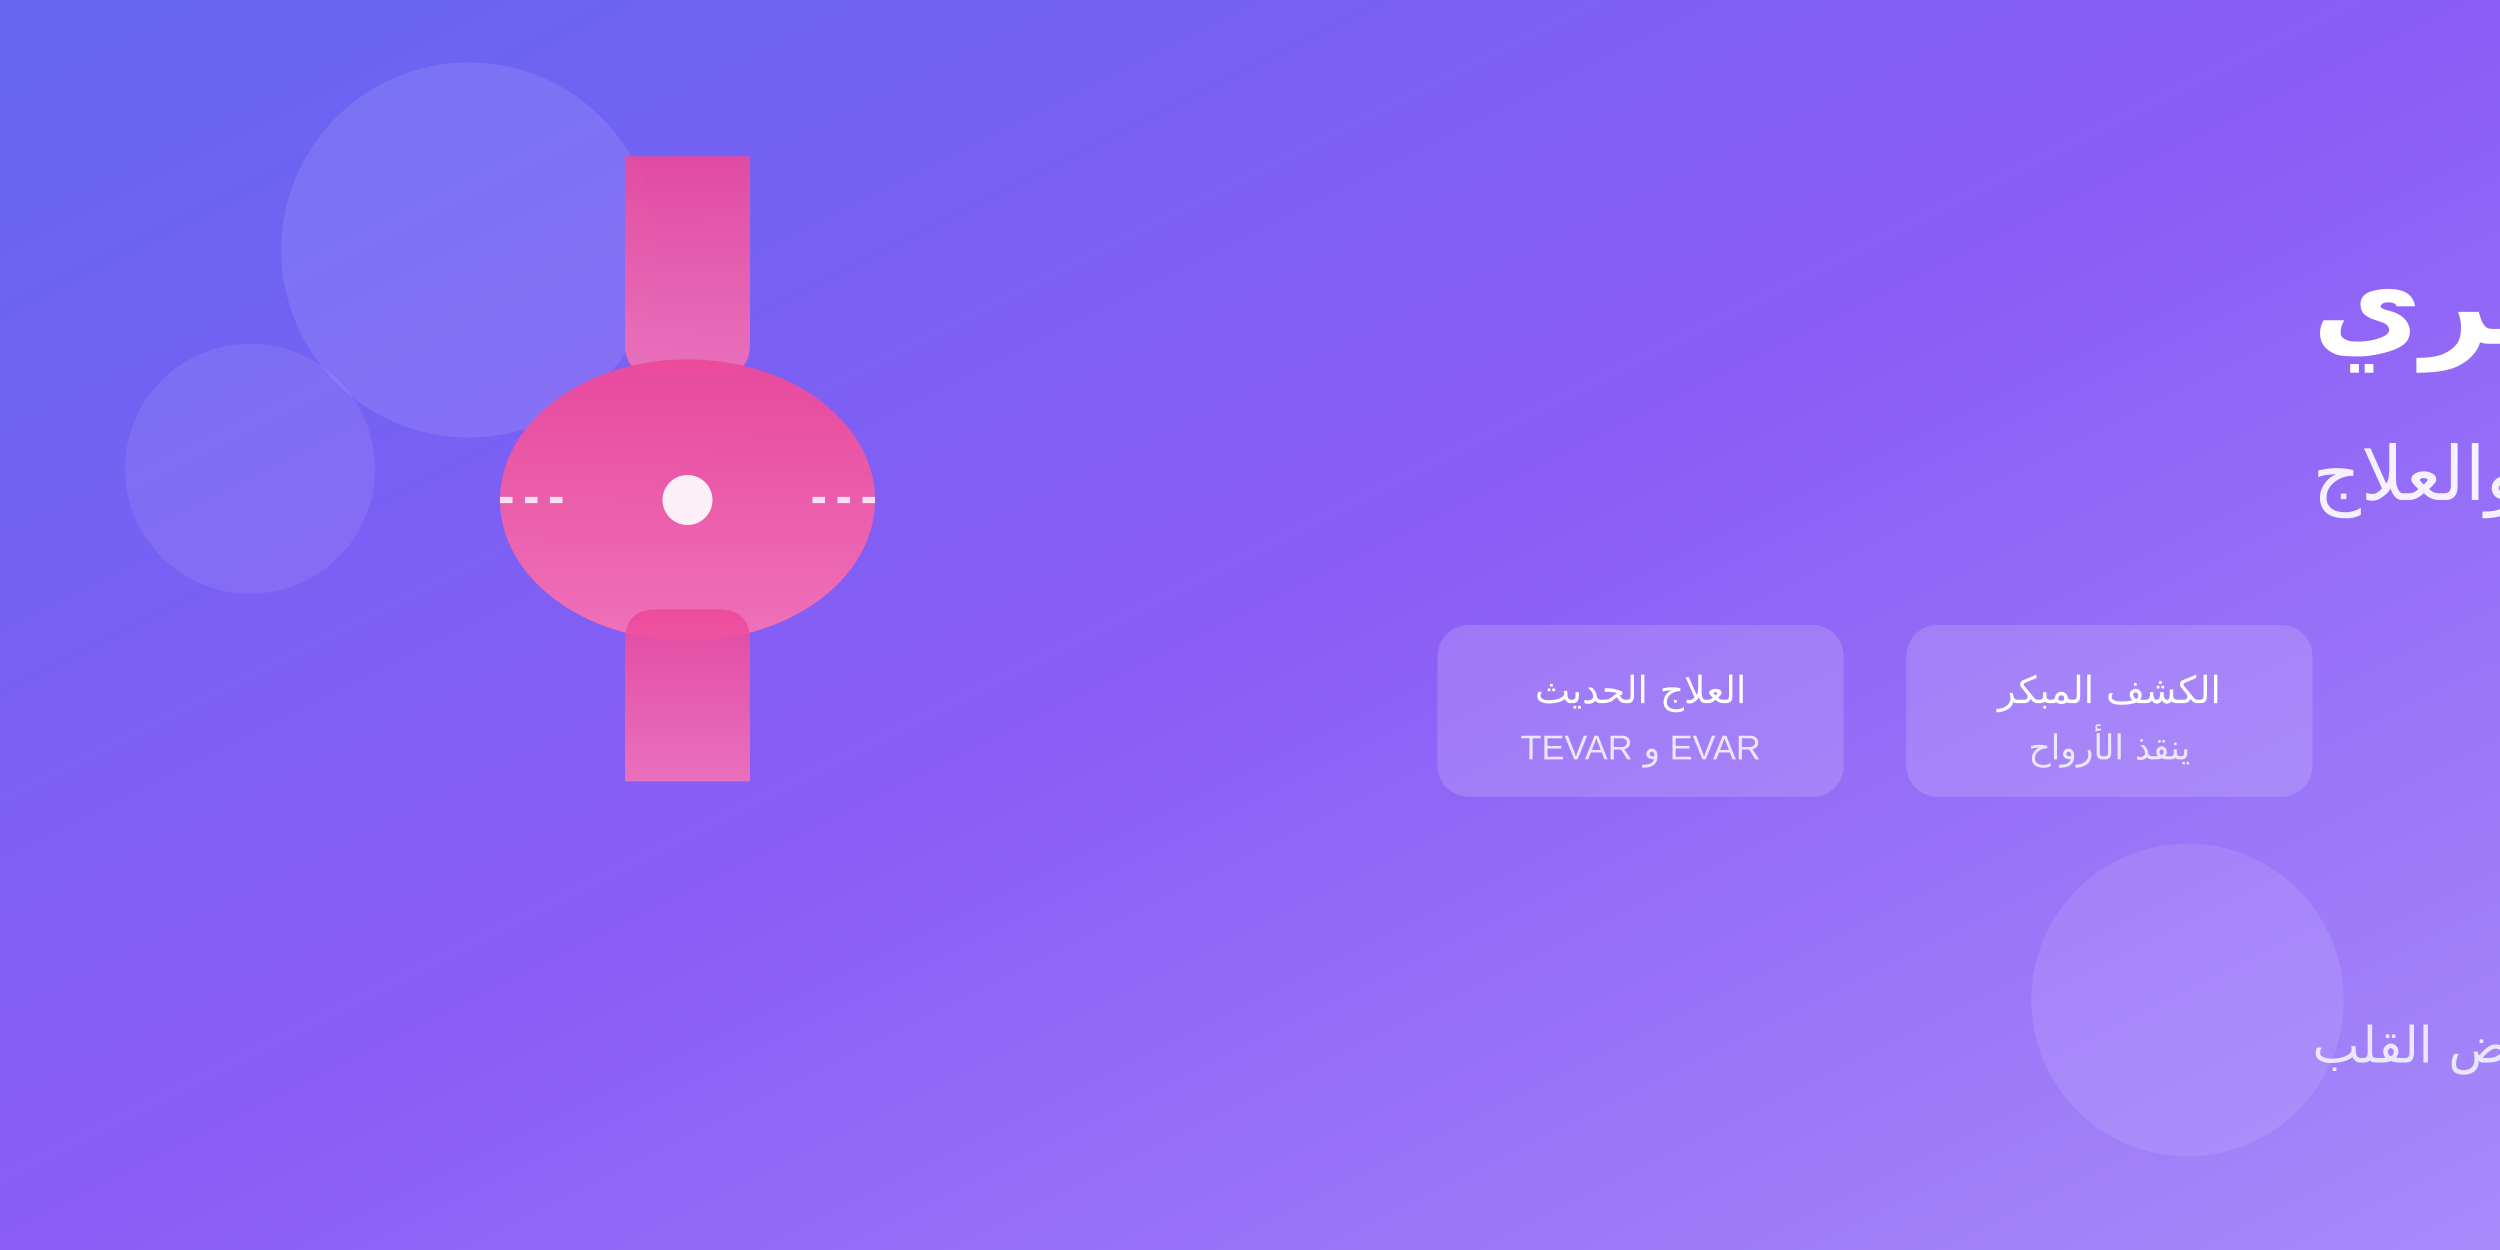
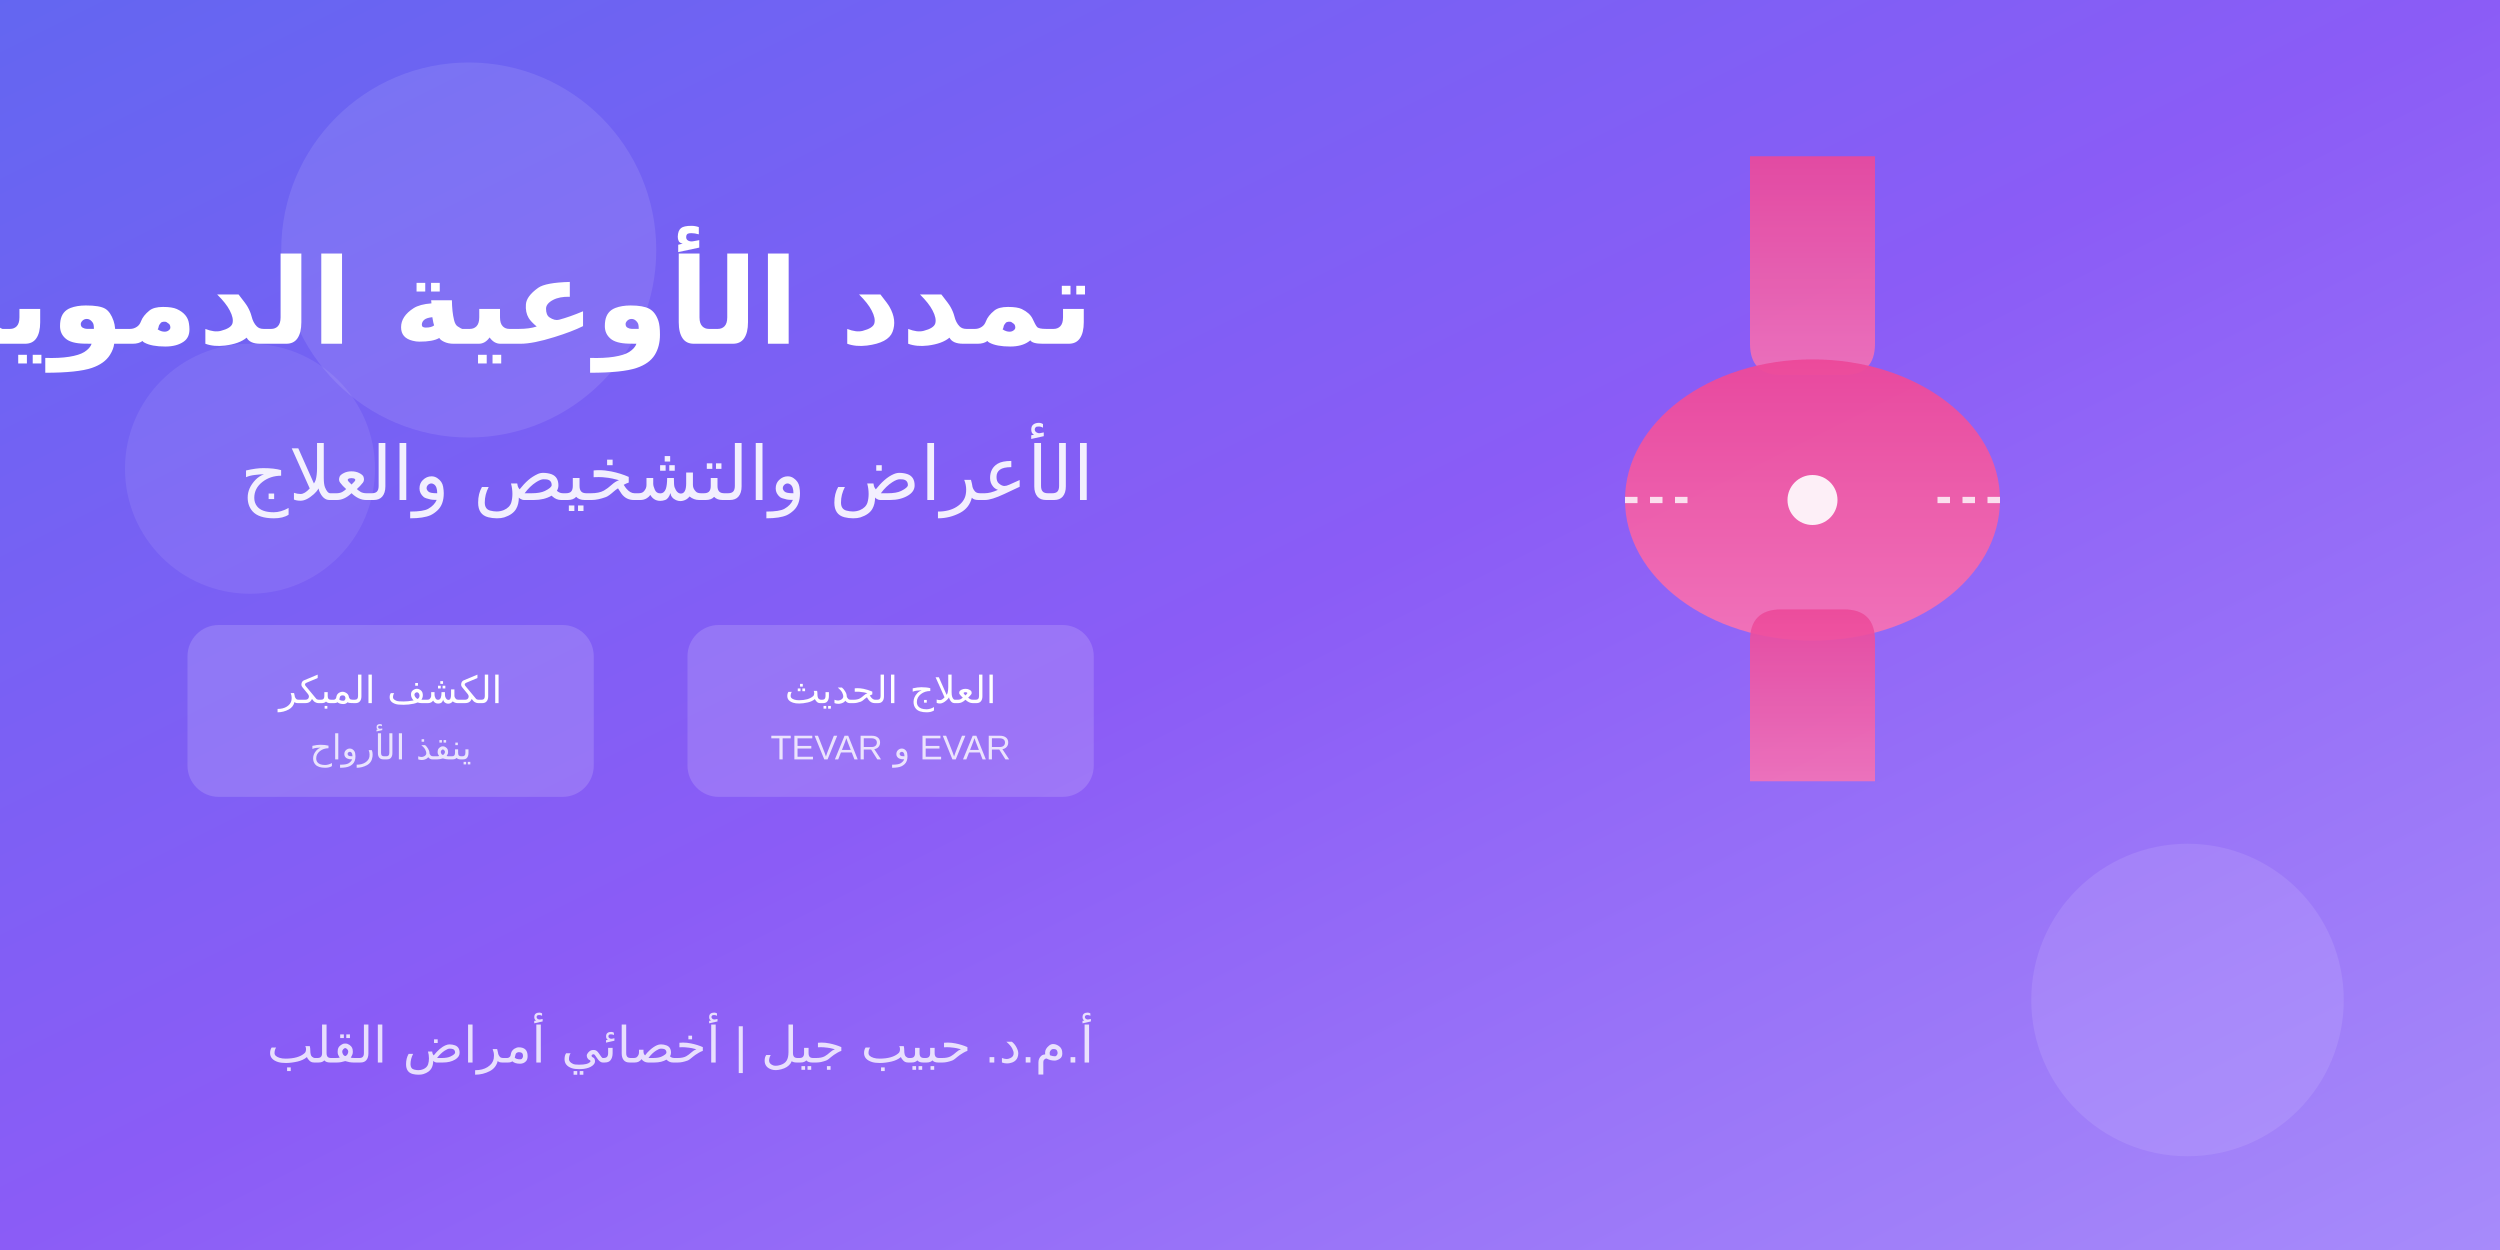
<svg xmlns="http://www.w3.org/2000/svg" viewBox="0 0 800 400">
  <defs>
    <linearGradient id="bgGradAortic" x1="0%" y1="0%" x2="100%" y2="100%">
      <stop offset="0%" style="stop-color:#6366F1;stop-opacity:1" />
      <stop offset="50%" style="stop-color:#8B5CF6;stop-opacity:1" />
      <stop offset="100%" style="stop-color:#A78BFA;stop-opacity:1" />
    </linearGradient>
    <linearGradient id="aortaGradAortic" x1="0%" y1="0%" x2="0%" y2="100%">
      <stop offset="0%" style="stop-color:#EC4899;stop-opacity:1" />
      <stop offset="100%" style="stop-color:#F472B6;stop-opacity:1" />
    </linearGradient>
  </defs>
  <rect width="800" height="400" fill="url(#bgGradAortic)" />
  <circle cx="150" cy="80" r="60" fill="rgba(255,255,255,0.1)" />
  <circle cx="80" cy="150" r="40" fill="rgba(255,255,255,0.08)" />
  <circle cx="700" cy="320" r="50" fill="rgba(255,255,255,0.1)" />
-   <g transform="translate(120, 50)">
+   <g transform="translate(480, 50)">
    <path d="M 80 0 L 80 60 Q 80 70, 90 70 L 110 70 Q 120 70, 120 60 L 120 0" fill="url(#aortaGradAortic)" opacity="0.9" />
    <ellipse cx="100" cy="110" rx="60" ry="45" fill="url(#aortaGradAortic)" opacity="0.95" />
    <path d="M 90 145 Q 80 145, 80 155 L 80 200 L 120 200 L 120 155 Q 120 145, 110 145" fill="url(#aortaGradAortic)" opacity="0.9" />
    <line x1="40" y1="110" x2="60" y2="110" stroke="rgba(255,255,255,0.8)" stroke-width="2" stroke-dasharray="4,4" />
    <line x1="140" y1="110" x2="160" y2="110" stroke="rgba(255,255,255,0.8)" stroke-width="2" stroke-dasharray="4,4" />
    <circle cx="100" cy="110" r="8" fill="rgba(255,255,255,0.9)">
      <animate attributeName="opacity" values="1;0.3;1" dur="1.5s" repeatCount="indefinite" />
    </circle>
  </g>
-   <text x="740" y="110" font-family="Arial, sans-serif" font-size="38" font-weight="bold" fill="white" text-anchor="end" direction="rtl">
+   <text x="350" y="110" font-family="Arial, sans-serif" font-size="38" font-weight="bold" fill="white" text-anchor="start" direction="rtl">
    تمدد الأوعية الدموية الأبهري
  </text>
-   <text x="740" y="160" font-family="Arial, sans-serif" font-size="24" fill="rgba(255,255,255,0.9)" text-anchor="end" direction="rtl">
+   <text x="350" y="160" font-family="Arial, sans-serif" font-size="24" fill="rgba(255,255,255,0.9)" text-anchor="start" direction="rtl">
    الأعراض والتشخيص والعلاج
  </text>
-   <g transform="translate(610, 200)">
+   <g transform="translate(60, 200)">
    <rect x="0" y="0" width="130" height="55" rx="10" fill="rgba(255,255,255,0.15)" />
    <text x="65" y="25" font-family="Arial, sans-serif" font-size="12" fill="white" text-anchor="middle" direction="rtl">الكشف المبكر</text>
    <text x="65" y="43" font-family="Arial, sans-serif" font-size="11" fill="rgba(255,255,255,0.8)" text-anchor="middle" direction="rtl">ينقذ الأرواح</text>
  </g>
-   <g transform="translate(460, 200)">
+   <g transform="translate(220, 200)">
    <rect x="0" y="0" width="130" height="55" rx="10" fill="rgba(255,255,255,0.15)" />
    <text x="65" y="25" font-family="Arial, sans-serif" font-size="12" fill="white" text-anchor="middle" direction="rtl">العلاج الحديث</text>
    <text x="65" y="43" font-family="Arial, sans-serif" font-size="11" fill="rgba(255,255,255,0.8)" text-anchor="middle" direction="rtl">EVAR و TEVAR</text>
  </g>
-   <text x="740" y="340" font-family="Arial, sans-serif" font-size="16" fill="rgba(255,255,255,0.8)" text-anchor="end" direction="rtl">
+   <text x="350" y="340" font-family="Arial, sans-serif" font-size="16" fill="rgba(255,255,255,0.8)" text-anchor="start" direction="rtl">
    أ.م.د. حبيب جيل | أخصائي أمراض القلب
  </text>
</svg>
